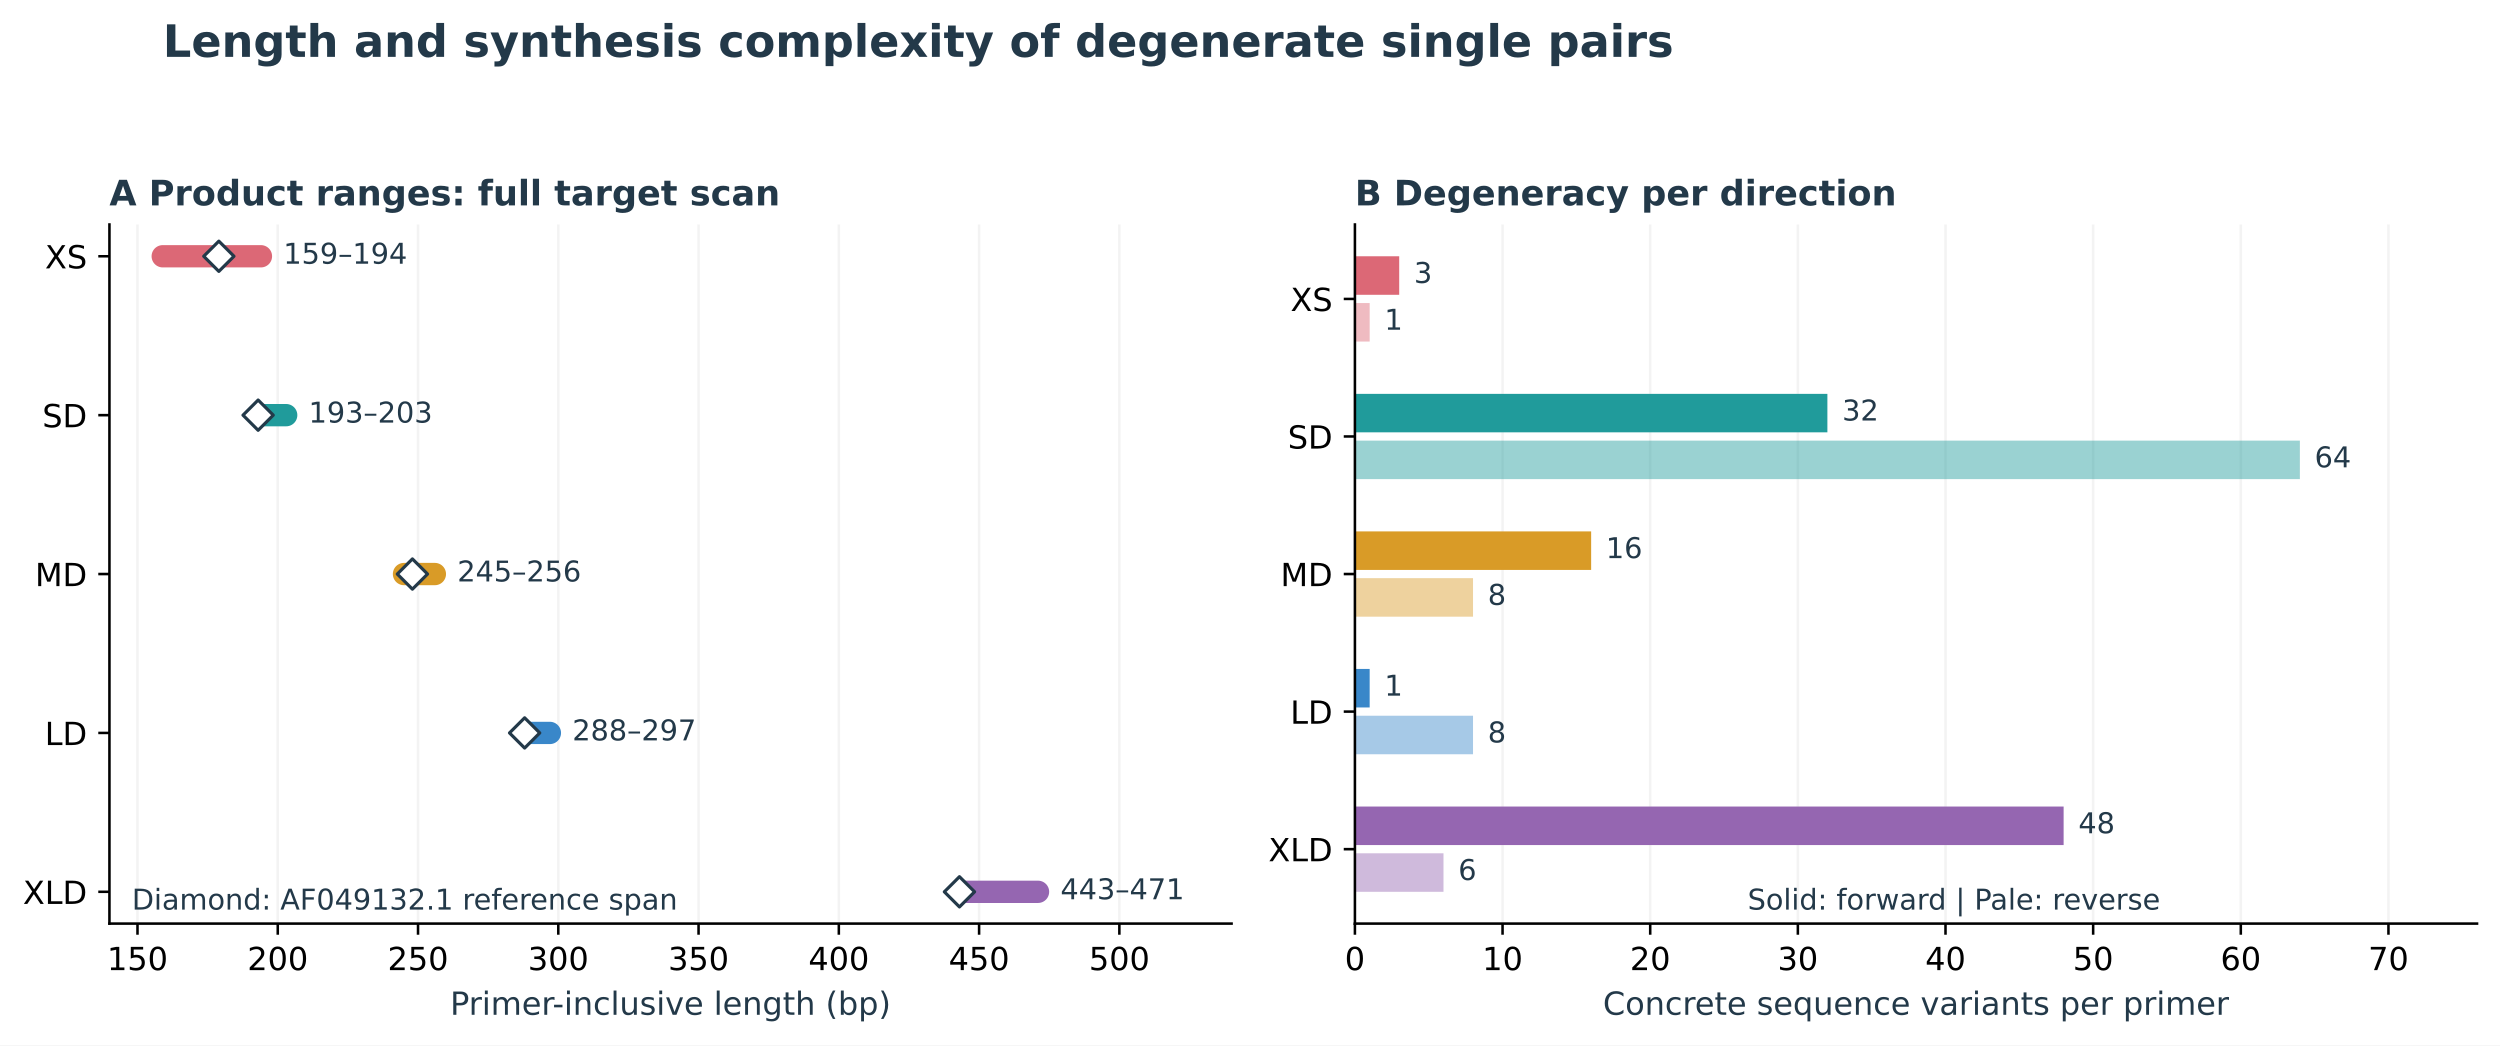
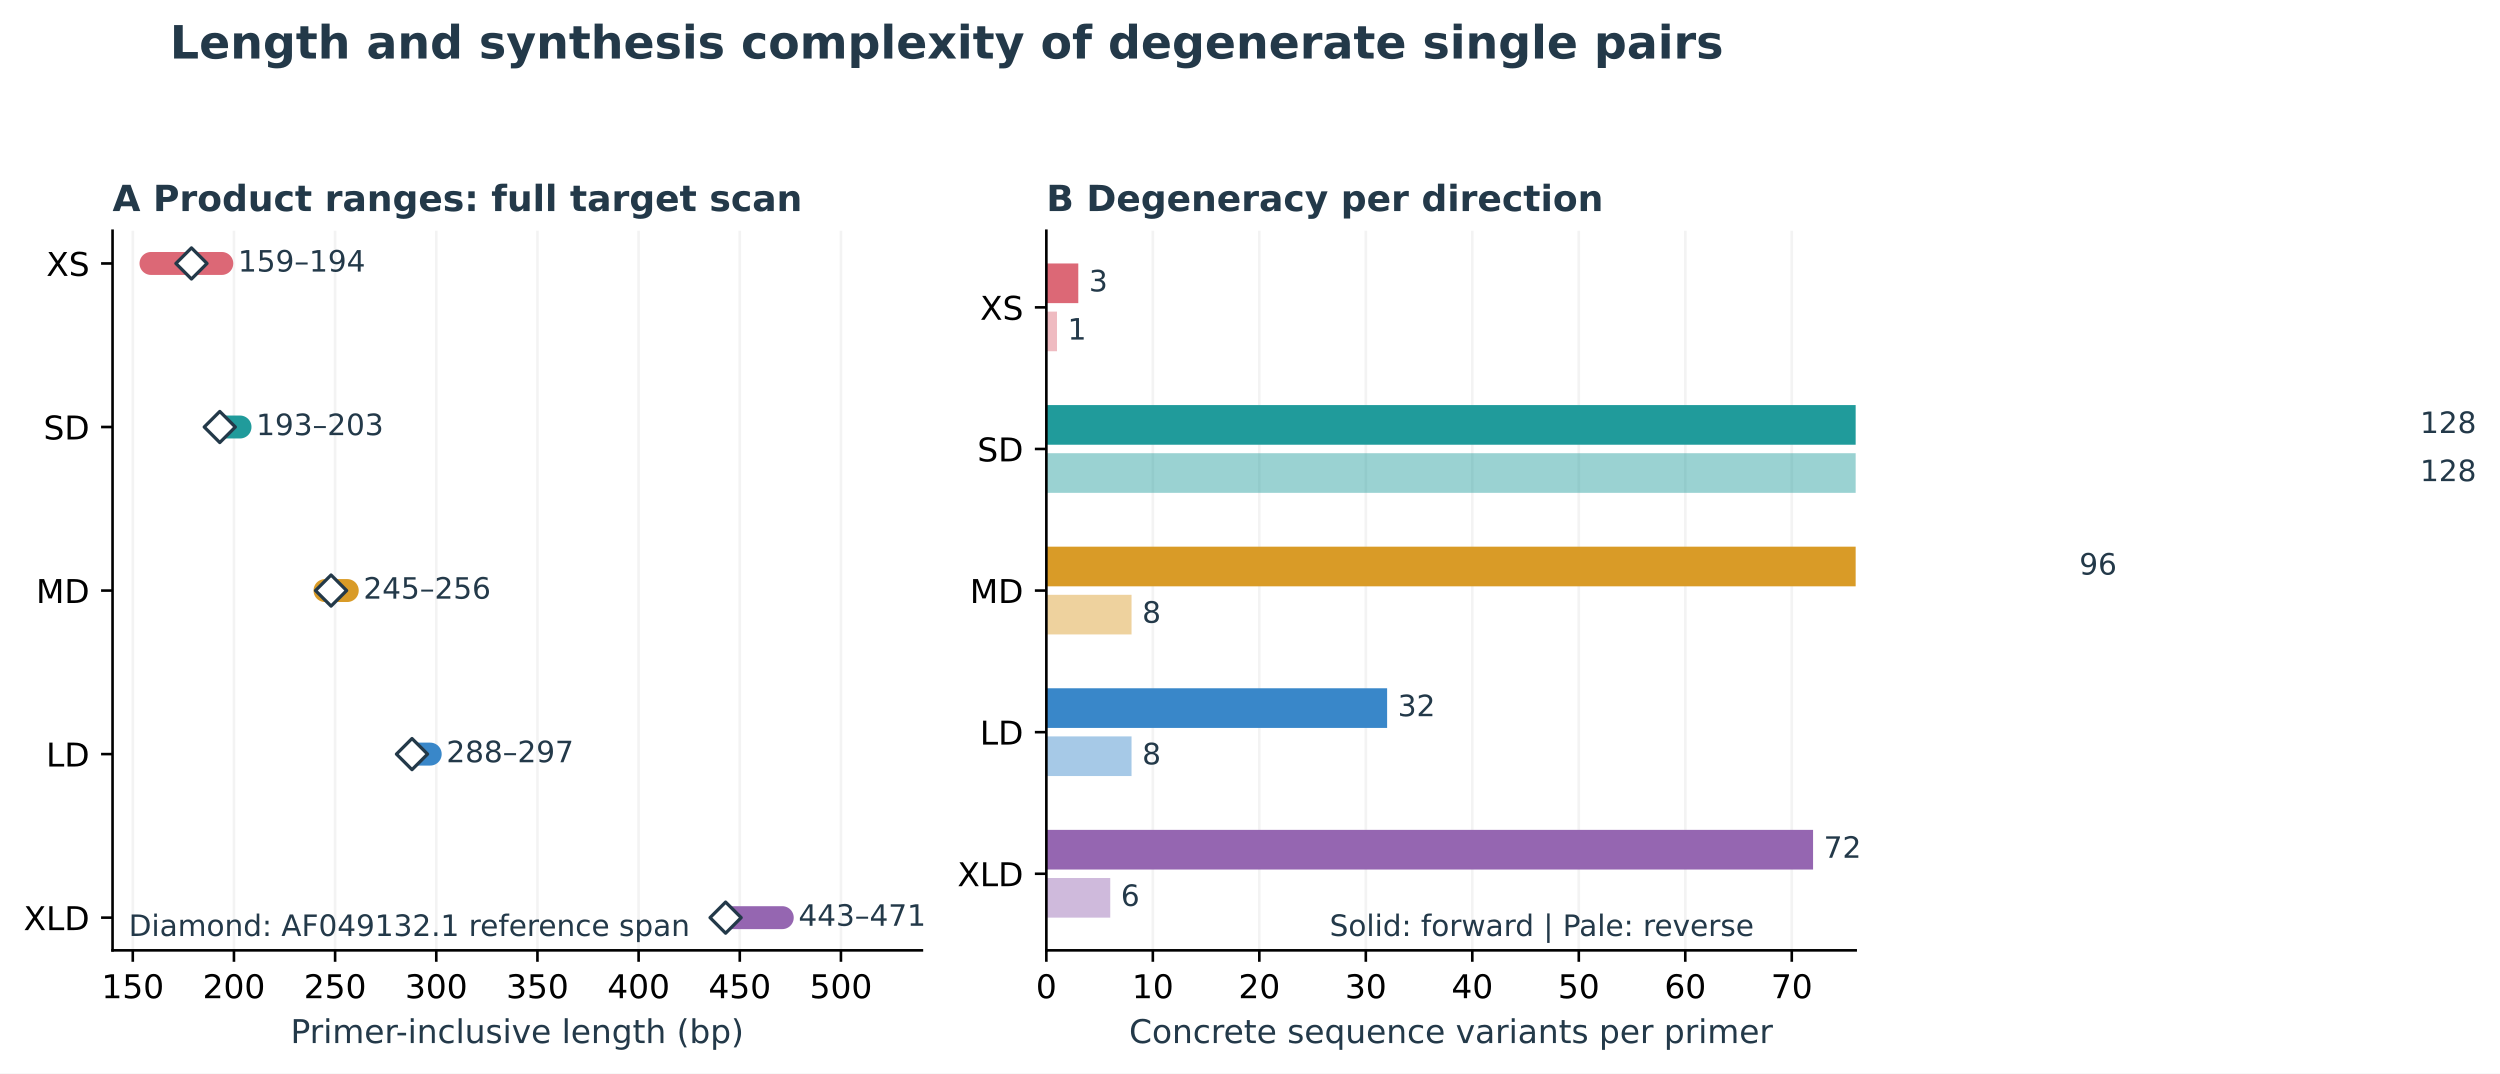
- <svg xmlns="http://www.w3.org/2000/svg" xmlns:xlink="http://www.w3.org/1999/xlink" width="784.042pt" height="327.854pt" viewBox="0 0 784.042 327.854" version="1.1">
+ <svg xmlns="http://www.w3.org/2000/svg" xmlns:xlink="http://www.w3.org/1999/xlink" width="762.39pt" height="327.372pt" viewBox="0 0 762.39 327.372" version="1.1">
  <defs>
    <style type="text/css">*{stroke-linejoin: round; stroke-linecap: butt}</style>
  </defs>
  <g id="figure_1">
    <g id="patch_1">
-       <path d="M 0 327.854  L 784.042 327.854  L 784.042 0  L 0 0  z " style="fill: #ffffff" />
+       <path d="M 0 327.372  L 762.39 327.372  L 762.39 0  L 0 0  z " style="fill: #ffffff" />
    </g>
    <g id="axes_1">
      <g id="patch_2">
-         <path d="M 34.322 289.654  L 386.242 289.654  L 386.242 70.405  L 34.322 70.405  z " style="fill: #ffffff" />
+         <path d="M 34.322 289.816  L 281.129 289.816  L 281.129 70.368  L 34.322 70.368  z " style="fill: #ffffff" />
      </g>
      <g id="matplotlib.axis_1">
        <g id="xtick_1">
          <g id="line2d_1">
-             <path d="M 43.12 289.654  L 43.12 70.405  " clip-path="url(#pbbec6c0bed)" style="fill: none; stroke: #b0b0b0; stroke-opacity: 0.15; stroke-width: 0.8; stroke-linecap: square" />
+             <path d="M 40.492 289.816  L 40.492 70.368  " clip-path="url(#p83fa816204)" style="fill: none; stroke: #b0b0b0; stroke-opacity: 0.15; stroke-width: 0.8; stroke-linecap: square" />
          </g>
          <g id="line2d_2">
            <defs>
-               <path id="m9bb817952a" d="M 0 0  L 0 3.5  " style="stroke: #000000; stroke-width: 0.8" />
+               <path id="md35fca8ea8" d="M 0 0  L 0 3.5  " style="stroke: #000000; stroke-width: 0.8" />
            </defs>
            <g>
-               <use xlink:href="#m9bb817952a" x="43.12" y="289.654" style="stroke: #000000; stroke-width: 0.8" />
+               <use xlink:href="#md35fca8ea8" x="40.492" y="289.816" style="stroke: #000000; stroke-width: 0.8" />
            </g>
          </g>
          <g id="text_1">
-             <text style="font-size: 10px; font-family: 'DejaVu Sans'; text-anchor: middle" x="43.12" y="304.251" transform="rotate(-0 43.11988 304.2513)">150</text>
+             <text style="font-size: 10px; font-family: 'DejaVu Sans'; text-anchor: middle" x="40.492" y="304.414" transform="rotate(-0 40.49205 304.4144)">150</text>
          </g>
        </g>
        <g id="xtick_2">
          <g id="line2d_3">
-             <path d="M 87.11 289.654  L 87.11 70.405  " clip-path="url(#pbbec6c0bed)" style="fill: none; stroke: #b0b0b0; stroke-opacity: 0.15; stroke-width: 0.8; stroke-linecap: square" />
+             <path d="M 71.343 289.816  L 71.343 70.368  " clip-path="url(#p83fa816204)" style="fill: none; stroke: #b0b0b0; stroke-opacity: 0.15; stroke-width: 0.8; stroke-linecap: square" />
          </g>
          <g id="line2d_4">
            <g>
-               <use xlink:href="#m9bb817952a" x="87.11" y="289.654" style="stroke: #000000; stroke-width: 0.8" />
+               <use xlink:href="#md35fca8ea8" x="71.343" y="289.816" style="stroke: #000000; stroke-width: 0.8" />
            </g>
          </g>
          <g id="text_2">
-             <text style="font-size: 10px; font-family: 'DejaVu Sans'; text-anchor: middle" x="87.11" y="304.251" transform="rotate(-0 87.10988 304.2513)">200</text>
+             <text style="font-size: 10px; font-family: 'DejaVu Sans'; text-anchor: middle" x="71.343" y="304.414" transform="rotate(-0 71.34294 304.4144)">200</text>
          </g>
        </g>
        <g id="xtick_3">
          <g id="line2d_5">
-             <path d="M 131.1 289.654  L 131.1 70.405  " clip-path="url(#pbbec6c0bed)" style="fill: none; stroke: #b0b0b0; stroke-opacity: 0.15; stroke-width: 0.8; stroke-linecap: square" />
+             <path d="M 102.194 289.816  L 102.194 70.368  " clip-path="url(#p83fa816204)" style="fill: none; stroke: #b0b0b0; stroke-opacity: 0.15; stroke-width: 0.8; stroke-linecap: square" />
          </g>
          <g id="line2d_6">
            <g>
-               <use xlink:href="#m9bb817952a" x="131.1" y="289.654" style="stroke: #000000; stroke-width: 0.8" />
+               <use xlink:href="#md35fca8ea8" x="102.194" y="289.816" style="stroke: #000000; stroke-width: 0.8" />
            </g>
          </g>
          <g id="text_3">
-             <text style="font-size: 10px; font-family: 'DejaVu Sans'; text-anchor: middle" x="131.1" y="304.251" transform="rotate(-0 131.0999 304.2513)">250</text>
+             <text style="font-size: 10px; font-family: 'DejaVu Sans'; text-anchor: middle" x="102.194" y="304.414" transform="rotate(-0 102.1938 304.4144)">250</text>
          </g>
        </g>
        <g id="xtick_4">
          <g id="line2d_7">
-             <path d="M 175.09 289.654  L 175.09 70.405  " clip-path="url(#pbbec6c0bed)" style="fill: none; stroke: #b0b0b0; stroke-opacity: 0.15; stroke-width: 0.8; stroke-linecap: square" />
+             <path d="M 133.045 289.816  L 133.045 70.368  " clip-path="url(#p83fa816204)" style="fill: none; stroke: #b0b0b0; stroke-opacity: 0.15; stroke-width: 0.8; stroke-linecap: square" />
          </g>
          <g id="line2d_8">
            <g>
-               <use xlink:href="#m9bb817952a" x="175.09" y="289.654" style="stroke: #000000; stroke-width: 0.8" />
+               <use xlink:href="#md35fca8ea8" x="133.045" y="289.816" style="stroke: #000000; stroke-width: 0.8" />
            </g>
          </g>
          <g id="text_4">
-             <text style="font-size: 10px; font-family: 'DejaVu Sans'; text-anchor: middle" x="175.09" y="304.251" transform="rotate(-0 175.0899 304.2513)">300</text>
+             <text style="font-size: 10px; font-family: 'DejaVu Sans'; text-anchor: middle" x="133.045" y="304.414" transform="rotate(-0 133.0447 304.4144)">300</text>
          </g>
        </g>
        <g id="xtick_5">
          <g id="line2d_9">
-             <path d="M 219.08 289.654  L 219.08 70.405  " clip-path="url(#pbbec6c0bed)" style="fill: none; stroke: #b0b0b0; stroke-opacity: 0.15; stroke-width: 0.8; stroke-linecap: square" />
+             <path d="M 163.896 289.816  L 163.896 70.368  " clip-path="url(#p83fa816204)" style="fill: none; stroke: #b0b0b0; stroke-opacity: 0.15; stroke-width: 0.8; stroke-linecap: square" />
          </g>
          <g id="line2d_10">
            <g>
-               <use xlink:href="#m9bb817952a" x="219.08" y="289.654" style="stroke: #000000; stroke-width: 0.8" />
+               <use xlink:href="#md35fca8ea8" x="163.896" y="289.816" style="stroke: #000000; stroke-width: 0.8" />
            </g>
          </g>
          <g id="text_5">
-             <text style="font-size: 10px; font-family: 'DejaVu Sans'; text-anchor: middle" x="219.08" y="304.251" transform="rotate(-0 219.0799 304.2513)">350</text>
+             <text style="font-size: 10px; font-family: 'DejaVu Sans'; text-anchor: middle" x="163.896" y="304.414" transform="rotate(-0 163.8956 304.4144)">350</text>
          </g>
        </g>
        <g id="xtick_6">
          <g id="line2d_11">
-             <path d="M 263.07 289.654  L 263.07 70.405  " clip-path="url(#pbbec6c0bed)" style="fill: none; stroke: #b0b0b0; stroke-opacity: 0.15; stroke-width: 0.8; stroke-linecap: square" />
+             <path d="M 194.746 289.816  L 194.746 70.368  " clip-path="url(#p83fa816204)" style="fill: none; stroke: #b0b0b0; stroke-opacity: 0.15; stroke-width: 0.8; stroke-linecap: square" />
          </g>
          <g id="line2d_12">
            <g>
-               <use xlink:href="#m9bb817952a" x="263.07" y="289.654" style="stroke: #000000; stroke-width: 0.8" />
+               <use xlink:href="#md35fca8ea8" x="194.746" y="289.816" style="stroke: #000000; stroke-width: 0.8" />
            </g>
          </g>
          <g id="text_6">
-             <text style="font-size: 10px; font-family: 'DejaVu Sans'; text-anchor: middle" x="263.07" y="304.251" transform="rotate(-0 263.0699 304.2513)">400</text>
+             <text style="font-size: 10px; font-family: 'DejaVu Sans'; text-anchor: middle" x="194.746" y="304.414" transform="rotate(-0 194.7465 304.4144)">400</text>
          </g>
        </g>
        <g id="xtick_7">
          <g id="line2d_13">
-             <path d="M 307.06 289.654  L 307.06 70.405  " clip-path="url(#pbbec6c0bed)" style="fill: none; stroke: #b0b0b0; stroke-opacity: 0.15; stroke-width: 0.8; stroke-linecap: square" />
+             <path d="M 225.597 289.816  L 225.597 70.368  " clip-path="url(#p83fa816204)" style="fill: none; stroke: #b0b0b0; stroke-opacity: 0.15; stroke-width: 0.8; stroke-linecap: square" />
          </g>
          <g id="line2d_14">
            <g>
-               <use xlink:href="#m9bb817952a" x="307.06" y="289.654" style="stroke: #000000; stroke-width: 0.8" />
+               <use xlink:href="#md35fca8ea8" x="225.597" y="289.816" style="stroke: #000000; stroke-width: 0.8" />
            </g>
          </g>
          <g id="text_7">
-             <text style="font-size: 10px; font-family: 'DejaVu Sans'; text-anchor: middle" x="307.06" y="304.251" transform="rotate(-0 307.0599 304.2513)">450</text>
+             <text style="font-size: 10px; font-family: 'DejaVu Sans'; text-anchor: middle" x="225.597" y="304.414" transform="rotate(-0 225.5974 304.4144)">450</text>
          </g>
        </g>
        <g id="xtick_8">
          <g id="line2d_15">
-             <path d="M 351.05 289.654  L 351.05 70.405  " clip-path="url(#pbbec6c0bed)" style="fill: none; stroke: #b0b0b0; stroke-opacity: 0.15; stroke-width: 0.8; stroke-linecap: square" />
+             <path d="M 256.448 289.816  L 256.448 70.368  " clip-path="url(#p83fa816204)" style="fill: none; stroke: #b0b0b0; stroke-opacity: 0.15; stroke-width: 0.8; stroke-linecap: square" />
          </g>
          <g id="line2d_16">
            <g>
-               <use xlink:href="#m9bb817952a" x="351.05" y="289.654" style="stroke: #000000; stroke-width: 0.8" />
+               <use xlink:href="#md35fca8ea8" x="256.448" y="289.816" style="stroke: #000000; stroke-width: 0.8" />
            </g>
          </g>
          <g id="text_8">
-             <text style="font-size: 10px; font-family: 'DejaVu Sans'; text-anchor: middle" x="351.05" y="304.251" transform="rotate(-0 351.0499 304.2513)">500</text>
+             <text style="font-size: 10px; font-family: 'DejaVu Sans'; text-anchor: middle" x="256.448" y="304.414" transform="rotate(-0 256.4483 304.4144)">500</text>
          </g>
        </g>
        <g id="text_9">
-           <text style="font-size: 10px; font-family: 'DejaVu Sans'; text-anchor: middle; fill: #233949" x="210.282" y="318.252" transform="rotate(-0 210.2819 318.2521)">Primer-inclusive length (bp)</text>
+           <text style="font-size: 10px; font-family: 'DejaVu Sans'; text-anchor: middle; fill: #233949" x="157.725" y="318.093" transform="rotate(-0 157.7254 318.0926)">Primer-inclusive length (bp)</text>
        </g>
      </g>
      <g id="matplotlib.axis_2">
        <g id="ytick_1">
          <g id="line2d_17">
            <defs>
-               <path id="meb78c8afe2" d="M 0 0  L -3.5 0  " style="stroke: #000000; stroke-width: 0.8" />
+               <path id="m0fdbfeb173" d="M 0 0  L -3.5 0  " style="stroke: #000000; stroke-width: 0.8" />
            </defs>
            <g>
-               <use xlink:href="#meb78c8afe2" x="34.322" y="80.371" style="stroke: #000000; stroke-width: 0.8" />
+               <use xlink:href="#m0fdbfeb173" x="34.322" y="80.343" style="stroke: #000000; stroke-width: 0.8" />
            </g>
          </g>
          <g id="text_10">
-             <text style="font-size: 10px; font-family: 'DejaVu Sans'; text-anchor: end" x="27.322" y="84.17" transform="rotate(-0 27.32187 84.17008)">XS</text>
+             <text style="font-size: 10px; font-family: 'DejaVu Sans'; text-anchor: end" x="27.322" y="84.142" transform="rotate(-0 27.32187 84.14213)">XS</text>
          </g>
        </g>
        <g id="ytick_2">
          <g id="line2d_18">
            <g>
-               <use xlink:href="#meb78c8afe2" x="34.322" y="130.2" style="stroke: #000000; stroke-width: 0.8" />
+               <use xlink:href="#m0fdbfeb173" x="34.322" y="130.217" style="stroke: #000000; stroke-width: 0.8" />
            </g>
          </g>
          <g id="text_11">
-             <text style="font-size: 10px; font-family: 'DejaVu Sans'; text-anchor: end" x="27.322" y="133.999" transform="rotate(-0 27.32187 133.9992)">SD</text>
+             <text style="font-size: 10px; font-family: 'DejaVu Sans'; text-anchor: end" x="27.322" y="134.017" transform="rotate(-0 27.32187 134.0167)">SD</text>
          </g>
        </g>
        <g id="ytick_3">
          <g id="line2d_19">
            <g>
-               <use xlink:href="#meb78c8afe2" x="34.322" y="180.03" style="stroke: #000000; stroke-width: 0.8" />
+               <use xlink:href="#m0fdbfeb173" x="34.322" y="180.092" style="stroke: #000000; stroke-width: 0.8" />
            </g>
          </g>
          <g id="text_12">
-             <text style="font-size: 10px; font-family: 'DejaVu Sans'; text-anchor: end" x="27.322" y="183.828" transform="rotate(-0 27.32187 183.8284)">MD</text>
+             <text style="font-size: 10px; font-family: 'DejaVu Sans'; text-anchor: end" x="27.322" y="183.891" transform="rotate(-0 27.32187 183.8912)">MD</text>
          </g>
        </g>
        <g id="ytick_4">
          <g id="line2d_20">
            <g>
-               <use xlink:href="#meb78c8afe2" x="34.322" y="229.859" style="stroke: #000000; stroke-width: 0.8" />
+               <use xlink:href="#m0fdbfeb173" x="34.322" y="229.967" style="stroke: #000000; stroke-width: 0.8" />
            </g>
          </g>
          <g id="text_13">
-             <text style="font-size: 10px; font-family: 'DejaVu Sans'; text-anchor: end" x="27.322" y="233.658" transform="rotate(-0 27.32187 233.6575)">LD</text>
+             <text style="font-size: 10px; font-family: 'DejaVu Sans'; text-anchor: end" x="27.322" y="233.766" transform="rotate(-0 27.32187 233.7658)">LD</text>
          </g>
        </g>
        <g id="ytick_5">
          <g id="line2d_21">
            <g>
-               <use xlink:href="#meb78c8afe2" x="34.322" y="279.688" style="stroke: #000000; stroke-width: 0.8" />
+               <use xlink:href="#m0fdbfeb173" x="34.322" y="279.841" style="stroke: #000000; stroke-width: 0.8" />
            </g>
          </g>
          <g id="text_14">
-             <text style="font-size: 10px; font-family: 'DejaVu Sans'; text-anchor: end" x="27.322" y="283.487" transform="rotate(-0 27.32187 283.4867)">XLD</text>
+             <text style="font-size: 10px; font-family: 'DejaVu Sans'; text-anchor: end" x="27.322" y="283.64" transform="rotate(-0 27.32187 283.6403)">XLD</text>
          </g>
        </g>
      </g>
      <g id="line2d_22">
-         <path d="M 51.038 80.371  L 81.831 80.371  " clip-path="url(#pbbec6c0bed)" style="fill: none; stroke: #dc6876; stroke-width: 7; stroke-linecap: round" />
+         <path d="M 46.045 80.343  L 67.641 80.343  " clip-path="url(#p83fa816204)" style="fill: none; stroke: #dc6876; stroke-width: 7; stroke-linecap: round" />
      </g>
      <g id="line2d_23">
-         <path d="M 80.951 130.2  L 89.749 130.2  " clip-path="url(#pbbec6c0bed)" style="fill: none; stroke: #209b9b; stroke-width: 7; stroke-linecap: round" />
+         <path d="M 67.024 130.217  L 73.194 130.217  " clip-path="url(#p83fa816204)" style="fill: none; stroke: #209b9b; stroke-width: 7; stroke-linecap: round" />
      </g>
      <g id="line2d_24">
-         <path d="M 126.701 180.03  L 136.379 180.03  " clip-path="url(#pbbec6c0bed)" style="fill: none; stroke: #d99b27; stroke-width: 7; stroke-linecap: round" />
+         <path d="M 99.109 180.092  L 105.896 180.092  " clip-path="url(#p83fa816204)" style="fill: none; stroke: #d99b27; stroke-width: 7; stroke-linecap: round" />
      </g>
      <g id="line2d_25">
-         <path d="M 164.532 229.859  L 172.45 229.859  " clip-path="url(#pbbec6c0bed)" style="fill: none; stroke: #3987c9; stroke-width: 7; stroke-linecap: round" />
+         <path d="M 125.641 229.967  L 131.194 229.967  " clip-path="url(#p83fa816204)" style="fill: none; stroke: #3987c9; stroke-width: 7; stroke-linecap: round" />
      </g>
      <g id="line2d_26">
-         <path d="M 300.901 279.688  L 325.536 279.688  " clip-path="url(#pbbec6c0bed)" style="fill: none; stroke: #9566b1; stroke-width: 7; stroke-linecap: round" />
+         <path d="M 221.278 279.841  L 238.555 279.841  " clip-path="url(#p83fa816204)" style="fill: none; stroke: #9566b1; stroke-width: 7; stroke-linecap: round" />
      </g>
      <g id="patch_3">
-         <path d="M 34.322 289.654  L 34.322 70.405  " style="fill: none; stroke: #000000; stroke-width: 0.8; stroke-linejoin: miter; stroke-linecap: square" />
+         <path d="M 34.322 289.816  L 34.322 70.368  " style="fill: none; stroke: #000000; stroke-width: 0.8; stroke-linejoin: miter; stroke-linecap: square" />
      </g>
      <g id="patch_4">
-         <path d="M 34.322 289.654  L 386.242 289.654  " style="fill: none; stroke: #000000; stroke-width: 0.8; stroke-linejoin: miter; stroke-linecap: square" />
+         <path d="M 34.322 289.816  L 281.129 289.816  " style="fill: none; stroke: #000000; stroke-width: 0.8; stroke-linejoin: miter; stroke-linecap: square" />
      </g>
      <g id="PathCollection_1">
        <defs>
-           <path id="ma3b3d7f586" d="M -0 4.743  L 4.743 0  L 0 -4.743  L -4.743 -0  z " style="stroke: #233949" />
+           <path id="m37289abc51" d="M -0 4.743  L 4.743 0  L 0 -4.743  L -4.743 -0  z " style="stroke: #233949" />
        </defs>
-         <g clip-path="url(#pbbec6c0bed)">
-           <use xlink:href="#ma3b3d7f586" x="68.634" y="80.371" style="fill: #ffffff; stroke: #233949" />
+         <g clip-path="url(#p83fa816204)">
+           <use xlink:href="#m37289abc51" x="58.386" y="80.343" style="fill: #ffffff; stroke: #233949" />
        </g>
      </g>
      <g id="text_15">
-         <text style="font-size: 9px; font-family: 'DejaVu Sans'; text-anchor: start; fill: #233949" x="88.869" y="82.709" transform="rotate(-0 88.86947 82.70914)">159–194</text>
+         <text style="font-size: 9px; font-family: 'DejaVu Sans'; text-anchor: start; fill: #233949" x="72.577" y="82.826" transform="rotate(-0 72.57698 82.82635)">159–194</text>
      </g>
      <g id="PathCollection_2">
-         <g clip-path="url(#pbbec6c0bed)">
-           <use xlink:href="#ma3b3d7f586" x="80.951" y="130.2" style="fill: #ffffff; stroke: #233949" />
+         <g clip-path="url(#p83fa816204)">
+           <use xlink:href="#m37289abc51" x="67.024" y="130.217" style="fill: #ffffff; stroke: #233949" />
        </g>
      </g>
      <g id="text_16">
-         <text style="font-size: 9px; font-family: 'DejaVu Sans'; text-anchor: start; fill: #233949" x="96.788" y="132.538" transform="rotate(-0 96.78767 132.5383)">193–203</text>
+         <text style="font-size: 9px; font-family: 'DejaVu Sans'; text-anchor: start; fill: #233949" x="78.13" y="132.701" transform="rotate(-0 78.13014 132.7009)">193–203</text>
      </g>
      <g id="PathCollection_3">
-         <g clip-path="url(#pbbec6c0bed)">
-           <use xlink:href="#ma3b3d7f586" x="129.34" y="180.03" style="fill: #ffffff; stroke: #233949" />
+         <g clip-path="url(#p83fa816204)">
+           <use xlink:href="#m37289abc51" x="100.96" y="180.092" style="fill: #ffffff; stroke: #233949" />
        </g>
      </g>
      <g id="text_17">
-         <text style="font-size: 9px; font-family: 'DejaVu Sans'; text-anchor: start; fill: #233949" x="143.417" y="182.367" transform="rotate(-0 143.4171 182.3674)">245–256</text>
+         <text style="font-size: 9px; font-family: 'DejaVu Sans'; text-anchor: start; fill: #233949" x="110.832" y="182.575" transform="rotate(-0 110.8321 182.5754)">245–256</text>
      </g>
      <g id="PathCollection_4">
-         <g clip-path="url(#pbbec6c0bed)">
-           <use xlink:href="#ma3b3d7f586" x="164.532" y="229.859" style="fill: #ffffff; stroke: #233949" />
+         <g clip-path="url(#p83fa816204)">
+           <use xlink:href="#m37289abc51" x="125.641" y="229.967" style="fill: #ffffff; stroke: #233949" />
        </g>
      </g>
      <g id="text_18">
-         <text style="font-size: 9px; font-family: 'DejaVu Sans'; text-anchor: start; fill: #233949" x="179.489" y="232.197" transform="rotate(-0 179.4889 232.1966)">288–297</text>
+         <text style="font-size: 9px; font-family: 'DejaVu Sans'; text-anchor: start; fill: #233949" x="136.13" y="232.45" transform="rotate(-0 136.1298 232.45)">288–297</text>
      </g>
      <g id="PathCollection_5">
-         <g clip-path="url(#pbbec6c0bed)">
-           <use xlink:href="#ma3b3d7f586" x="300.901" y="279.688" style="fill: #ffffff; stroke: #233949" />
+         <g clip-path="url(#p83fa816204)">
+           <use xlink:href="#m37289abc51" x="221.278" y="279.841" style="fill: #ffffff; stroke: #233949" />
        </g>
      </g>
      <g id="text_19">
-         <text style="font-size: 9px; font-family: 'DejaVu Sans'; text-anchor: start; fill: #233949" x="332.574" y="282.026" transform="rotate(-0 332.5741 282.0257)">443–471</text>
+         <text style="font-size: 9px; font-family: 'DejaVu Sans'; text-anchor: start; fill: #233949" x="243.491" y="282.325" transform="rotate(-0 243.4909 282.3245)">443–471</text>
      </g>
      <g id="text_20">
-         <text style="font-size: 9px; font-family: 'DejaVu Sans'; text-anchor: start; fill: #233949" x="41.36" y="285.269" transform="rotate(-0 41.36028 285.2687)">Diamond: AF049132.1 reference span</text>
+         <text style="font-size: 9px; font-family: 'DejaVu Sans'; text-anchor: start; fill: #233949" x="39.258" y="285.427" transform="rotate(-0 39.25802 285.427)">Diamond: AF049132.1 reference span</text>
      </g>
      <g id="text_21">
-         <text style="font-weight: 700; font-size: 11px; font-family: 'DejaVu Sans'; text-anchor: start; fill: #233949" x="34.322" y="64.405" transform="rotate(-0 34.32187 64.40542)">A  Product ranges: full target scan</text>
+         <text style="font-weight: 700; font-size: 11px; font-family: 'DejaVu Sans'; text-anchor: start; fill: #233949" x="34.322" y="64.368" transform="rotate(-0 34.32187 64.368)">A  Product ranges: full target scan</text>
      </g>
    </g>
    <g id="axes_2">
      <g id="patch_5">
-         <path d="M 424.922 289.654  L 776.842 289.654  L 776.842 70.405  L 424.922 70.405  z " style="fill: #ffffff" />
+         <path d="M 319.089 289.816  L 565.896 289.816  L 565.896 70.368  L 319.089 70.368  z " style="fill: #ffffff" />
      </g>
      <g id="matplotlib.axis_3">
        <g id="xtick_9">
          <g id="line2d_27">
-             <path d="M 424.922 289.654  L 424.922 70.405  " clip-path="url(#pce15f77839)" style="fill: none; stroke: #b0b0b0; stroke-opacity: 0.15; stroke-width: 0.8; stroke-linecap: square" />
+             <path d="M 319.089 289.816  L 319.089 70.368  " clip-path="url(#pa13ce4e309)" style="fill: none; stroke: #b0b0b0; stroke-opacity: 0.15; stroke-width: 0.8; stroke-linecap: square" />
          </g>
          <g id="line2d_28">
            <g>
-               <use xlink:href="#m9bb817952a" x="424.922" y="289.654" style="stroke: #000000; stroke-width: 0.8" />
+               <use xlink:href="#md35fca8ea8" x="319.089" y="289.816" style="stroke: #000000; stroke-width: 0.8" />
            </g>
          </g>
          <g id="text_22">
-             <text style="font-size: 10px; font-family: 'DejaVu Sans'; text-anchor: middle" x="424.922" y="304.251" transform="rotate(-0 424.9219 304.2513)">0</text>
+             <text style="font-size: 10px; font-family: 'DejaVu Sans'; text-anchor: middle" x="319.089" y="304.414" transform="rotate(-0 319.089 304.4144)">0</text>
          </g>
        </g>
        <g id="xtick_10">
          <g id="line2d_29">
-             <path d="M 471.227 289.654  L 471.227 70.405  " clip-path="url(#pce15f77839)" style="fill: none; stroke: #b0b0b0; stroke-opacity: 0.15; stroke-width: 0.8; stroke-linecap: square" />
+             <path d="M 351.564 289.816  L 351.564 70.368  " clip-path="url(#pa13ce4e309)" style="fill: none; stroke: #b0b0b0; stroke-opacity: 0.15; stroke-width: 0.8; stroke-linecap: square" />
          </g>
          <g id="line2d_30">
            <g>
-               <use xlink:href="#m9bb817952a" x="471.227" y="289.654" style="stroke: #000000; stroke-width: 0.8" />
+               <use xlink:href="#md35fca8ea8" x="351.564" y="289.816" style="stroke: #000000; stroke-width: 0.8" />
            </g>
          </g>
          <g id="text_23">
-             <text style="font-size: 10px; font-family: 'DejaVu Sans'; text-anchor: middle" x="471.227" y="304.251" transform="rotate(-0 471.2271 304.2513)">10</text>
+             <text style="font-size: 10px; font-family: 'DejaVu Sans'; text-anchor: middle" x="351.564" y="304.414" transform="rotate(-0 351.5636 304.4144)">10</text>
          </g>
        </g>
        <g id="xtick_11">
          <g id="line2d_31">
-             <path d="M 517.532 289.654  L 517.532 70.405  " clip-path="url(#pce15f77839)" style="fill: none; stroke: #b0b0b0; stroke-opacity: 0.15; stroke-width: 0.8; stroke-linecap: square" />
+             <path d="M 384.038 289.816  L 384.038 70.368  " clip-path="url(#pa13ce4e309)" style="fill: none; stroke: #b0b0b0; stroke-opacity: 0.15; stroke-width: 0.8; stroke-linecap: square" />
          </g>
          <g id="line2d_32">
            <g>
-               <use xlink:href="#m9bb817952a" x="517.532" y="289.654" style="stroke: #000000; stroke-width: 0.8" />
+               <use xlink:href="#md35fca8ea8" x="384.038" y="289.816" style="stroke: #000000; stroke-width: 0.8" />
            </g>
          </g>
          <g id="text_24">
-             <text style="font-size: 10px; font-family: 'DejaVu Sans'; text-anchor: middle" x="517.532" y="304.251" transform="rotate(-0 517.5324 304.2513)">20</text>
+             <text style="font-size: 10px; font-family: 'DejaVu Sans'; text-anchor: middle" x="384.038" y="304.414" transform="rotate(-0 384.0382 304.4144)">20</text>
          </g>
        </g>
        <g id="xtick_12">
          <g id="line2d_33">
-             <path d="M 563.838 289.654  L 563.838 70.405  " clip-path="url(#pce15f77839)" style="fill: none; stroke: #b0b0b0; stroke-opacity: 0.15; stroke-width: 0.8; stroke-linecap: square" />
+             <path d="M 416.513 289.816  L 416.513 70.368  " clip-path="url(#pa13ce4e309)" style="fill: none; stroke: #b0b0b0; stroke-opacity: 0.15; stroke-width: 0.8; stroke-linecap: square" />
          </g>
          <g id="line2d_34">
            <g>
-               <use xlink:href="#m9bb817952a" x="563.838" y="289.654" style="stroke: #000000; stroke-width: 0.8" />
+               <use xlink:href="#md35fca8ea8" x="416.513" y="289.816" style="stroke: #000000; stroke-width: 0.8" />
            </g>
          </g>
          <g id="text_25">
-             <text style="font-size: 10px; font-family: 'DejaVu Sans'; text-anchor: middle" x="563.838" y="304.251" transform="rotate(-0 563.8377 304.2513)">30</text>
+             <text style="font-size: 10px; font-family: 'DejaVu Sans'; text-anchor: middle" x="416.513" y="304.414" transform="rotate(-0 416.5128 304.4144)">30</text>
          </g>
        </g>
        <g id="xtick_13">
          <g id="line2d_35">
-             <path d="M 610.143 289.654  L 610.143 70.405  " clip-path="url(#pce15f77839)" style="fill: none; stroke: #b0b0b0; stroke-opacity: 0.15; stroke-width: 0.8; stroke-linecap: square" />
+             <path d="M 448.987 289.816  L 448.987 70.368  " clip-path="url(#pa13ce4e309)" style="fill: none; stroke: #b0b0b0; stroke-opacity: 0.15; stroke-width: 0.8; stroke-linecap: square" />
          </g>
          <g id="line2d_36">
            <g>
-               <use xlink:href="#m9bb817952a" x="610.143" y="289.654" style="stroke: #000000; stroke-width: 0.8" />
+               <use xlink:href="#md35fca8ea8" x="448.987" y="289.816" style="stroke: #000000; stroke-width: 0.8" />
            </g>
          </g>
          <g id="text_26">
-             <text style="font-size: 10px; font-family: 'DejaVu Sans'; text-anchor: middle" x="610.143" y="304.251" transform="rotate(-0 610.1429 304.2513)">40</text>
+             <text style="font-size: 10px; font-family: 'DejaVu Sans'; text-anchor: middle" x="448.987" y="304.414" transform="rotate(-0 448.9875 304.4144)">40</text>
          </g>
        </g>
        <g id="xtick_14">
          <g id="line2d_37">
-             <path d="M 656.448 289.654  L 656.448 70.405  " clip-path="url(#pce15f77839)" style="fill: none; stroke: #b0b0b0; stroke-opacity: 0.15; stroke-width: 0.8; stroke-linecap: square" />
+             <path d="M 481.462 289.816  L 481.462 70.368  " clip-path="url(#pa13ce4e309)" style="fill: none; stroke: #b0b0b0; stroke-opacity: 0.15; stroke-width: 0.8; stroke-linecap: square" />
          </g>
          <g id="line2d_38">
            <g>
-               <use xlink:href="#m9bb817952a" x="656.448" y="289.654" style="stroke: #000000; stroke-width: 0.8" />
+               <use xlink:href="#md35fca8ea8" x="481.462" y="289.816" style="stroke: #000000; stroke-width: 0.8" />
            </g>
          </g>
          <g id="text_27">
-             <text style="font-size: 10px; font-family: 'DejaVu Sans'; text-anchor: middle" x="656.448" y="304.251" transform="rotate(-0 656.4482 304.2513)">50</text>
+             <text style="font-size: 10px; font-family: 'DejaVu Sans'; text-anchor: middle" x="481.462" y="304.414" transform="rotate(-0 481.4621 304.4144)">50</text>
          </g>
        </g>
        <g id="xtick_15">
          <g id="line2d_39">
-             <path d="M 702.753 289.654  L 702.753 70.405  " clip-path="url(#pce15f77839)" style="fill: none; stroke: #b0b0b0; stroke-opacity: 0.15; stroke-width: 0.8; stroke-linecap: square" />
+             <path d="M 513.937 289.816  L 513.937 70.368  " clip-path="url(#pa13ce4e309)" style="fill: none; stroke: #b0b0b0; stroke-opacity: 0.15; stroke-width: 0.8; stroke-linecap: square" />
          </g>
          <g id="line2d_40">
            <g>
-               <use xlink:href="#m9bb817952a" x="702.753" y="289.654" style="stroke: #000000; stroke-width: 0.8" />
+               <use xlink:href="#md35fca8ea8" x="513.937" y="289.816" style="stroke: #000000; stroke-width: 0.8" />
            </g>
          </g>
          <g id="text_28">
-             <text style="font-size: 10px; font-family: 'DejaVu Sans'; text-anchor: middle" x="702.753" y="304.251" transform="rotate(-0 702.7535 304.2513)">60</text>
+             <text style="font-size: 10px; font-family: 'DejaVu Sans'; text-anchor: middle" x="513.937" y="304.414" transform="rotate(-0 513.9367 304.4144)">60</text>
          </g>
        </g>
        <g id="xtick_16">
          <g id="line2d_41">
-             <path d="M 749.059 289.654  L 749.059 70.405  " clip-path="url(#pce15f77839)" style="fill: none; stroke: #b0b0b0; stroke-opacity: 0.15; stroke-width: 0.8; stroke-linecap: square" />
+             <path d="M 546.411 289.816  L 546.411 70.368  " clip-path="url(#pa13ce4e309)" style="fill: none; stroke: #b0b0b0; stroke-opacity: 0.15; stroke-width: 0.8; stroke-linecap: square" />
          </g>
          <g id="line2d_42">
            <g>
-               <use xlink:href="#m9bb817952a" x="749.059" y="289.654" style="stroke: #000000; stroke-width: 0.8" />
+               <use xlink:href="#md35fca8ea8" x="546.411" y="289.816" style="stroke: #000000; stroke-width: 0.8" />
            </g>
          </g>
          <g id="text_29">
-             <text style="font-size: 10px; font-family: 'DejaVu Sans'; text-anchor: middle" x="749.059" y="304.251" transform="rotate(-0 749.0587 304.2513)">70</text>
+             <text style="font-size: 10px; font-family: 'DejaVu Sans'; text-anchor: middle" x="546.411" y="304.414" transform="rotate(-0 546.4113 304.4144)">70</text>
          </g>
        </g>
        <g id="text_30">
-           <text style="font-size: 10px; font-family: 'DejaVu Sans'; text-anchor: middle; fill: #233949" x="600.882" y="318.252" transform="rotate(-0 600.8819 318.2521)">Concrete sequence variants per primer</text>
+           <text style="font-size: 10px; font-family: 'DejaVu Sans'; text-anchor: middle; fill: #233949" x="442.493" y="318.093" transform="rotate(-0 442.4925 318.0926)">Concrete sequence variants per primer</text>
        </g>
      </g>
      <g id="matplotlib.axis_4">
        <g id="ytick_6">
          <g id="line2d_43">
            <g>
-               <use xlink:href="#meb78c8afe2" x="424.922" y="93.745" style="stroke: #000000; stroke-width: 0.8" />
+               <use xlink:href="#m0fdbfeb173" x="319.089" y="93.729" style="stroke: #000000; stroke-width: 0.8" />
            </g>
          </g>
          <g id="text_31">
-             <text style="font-size: 10px; font-family: 'DejaVu Sans'; text-anchor: end" x="417.922" y="97.544" transform="rotate(-0 417.9219 97.54413)">XS</text>
+             <text style="font-size: 10px; font-family: 'DejaVu Sans'; text-anchor: end" x="312.089" y="97.528" transform="rotate(-0 312.089 97.52837)">XS</text>
          </g>
        </g>
        <g id="ytick_7">
          <g id="line2d_44">
            <g>
-               <use xlink:href="#meb78c8afe2" x="424.922" y="136.887" style="stroke: #000000; stroke-width: 0.8" />
+               <use xlink:href="#m0fdbfeb173" x="319.089" y="136.911" style="stroke: #000000; stroke-width: 0.8" />
            </g>
          </g>
          <g id="text_32">
-             <text style="font-size: 10px; font-family: 'DejaVu Sans'; text-anchor: end" x="417.922" y="140.686" transform="rotate(-0 417.9219 140.6863)">SD</text>
+             <text style="font-size: 10px; font-family: 'DejaVu Sans'; text-anchor: end" x="312.089" y="140.71" transform="rotate(-0 312.089 140.7098)">SD</text>
          </g>
        </g>
        <g id="ytick_8">
          <g id="line2d_45">
            <g>
-               <use xlink:href="#meb78c8afe2" x="424.922" y="180.03" style="stroke: #000000; stroke-width: 0.8" />
+               <use xlink:href="#m0fdbfeb173" x="319.089" y="180.092" style="stroke: #000000; stroke-width: 0.8" />
            </g>
          </g>
          <g id="text_33">
-             <text style="font-size: 10px; font-family: 'DejaVu Sans'; text-anchor: end" x="417.922" y="183.828" transform="rotate(-0 417.9219 183.8284)">MD</text>
+             <text style="font-size: 10px; font-family: 'DejaVu Sans'; text-anchor: end" x="312.089" y="183.891" transform="rotate(-0 312.089 183.8912)">MD</text>
          </g>
        </g>
        <g id="ytick_9">
          <g id="line2d_46">
            <g>
-               <use xlink:href="#meb78c8afe2" x="424.922" y="223.172" style="stroke: #000000; stroke-width: 0.8" />
+               <use xlink:href="#m0fdbfeb173" x="319.089" y="223.273" style="stroke: #000000; stroke-width: 0.8" />
            </g>
          </g>
          <g id="text_34">
-             <text style="font-size: 10px; font-family: 'DejaVu Sans'; text-anchor: end" x="417.922" y="226.97" transform="rotate(-0 417.9219 226.9705)">LD</text>
+             <text style="font-size: 10px; font-family: 'DejaVu Sans'; text-anchor: end" x="312.089" y="227.073" transform="rotate(-0 312.089 227.0726)">LD</text>
          </g>
        </g>
        <g id="ytick_10">
          <g id="line2d_47">
            <g>
-               <use xlink:href="#meb78c8afe2" x="424.922" y="266.314" style="stroke: #000000; stroke-width: 0.8" />
+               <use xlink:href="#m0fdbfeb173" x="319.089" y="266.455" style="stroke: #000000; stroke-width: 0.8" />
            </g>
          </g>
          <g id="text_35">
-             <text style="font-size: 10px; font-family: 'DejaVu Sans'; text-anchor: end" x="417.922" y="270.113" transform="rotate(-0 417.9219 270.1126)">XLD</text>
+             <text style="font-size: 10px; font-family: 'DejaVu Sans'; text-anchor: end" x="312.089" y="270.254" transform="rotate(-0 312.089 270.2541)">XLD</text>
          </g>
        </g>
      </g>
      <g id="patch_6">
-         <path d="M 424.922 80.371  L 438.813 80.371  L 438.813 92.451  L 424.922 92.451  z " clip-path="url(#pce15f77839)" style="fill: #dc6876" />
+         <path d="M 319.089 80.343  L 328.831 80.343  L 328.831 92.434  L 319.089 92.434  z " clip-path="url(#pa13ce4e309)" style="fill: #dc6876" />
      </g>
      <g id="patch_7">
-         <path d="M 424.922 95.04  L 429.552 95.04  L 429.552 107.119  L 424.922 107.119  z " clip-path="url(#pce15f77839)" style="fill: #dc6876; opacity: 0.45" />
+         <path d="M 319.089 95.025  L 322.336 95.025  L 322.336 107.115  L 319.089 107.115  z " clip-path="url(#pa13ce4e309)" style="fill: #dc6876; opacity: 0.45" />
      </g>
      <g id="patch_8">
-         <path d="M 424.922 123.513  L 573.099 123.513  L 573.099 135.593  L 424.922 135.593  z " clip-path="url(#pce15f77839)" style="fill: #209b9b" />
+         <path d="M 319.089 123.524  L 734.764 123.524  L 734.764 135.615  L 319.089 135.615  z " clip-path="url(#pa13ce4e309)" style="fill: #209b9b" />
      </g>
      <g id="patch_9">
-         <path d="M 424.922 138.182  L 721.276 138.182  L 721.276 150.261  L 424.922 150.261  z " clip-path="url(#pce15f77839)" style="fill: #209b9b; opacity: 0.45" />
+         <path d="M 319.089 138.206  L 734.764 138.206  L 734.764 150.297  L 319.089 150.297  z " clip-path="url(#pa13ce4e309)" style="fill: #209b9b; opacity: 0.45" />
      </g>
      <g id="patch_10">
-         <path d="M 424.922 166.655  L 499.01 166.655  L 499.01 178.735  L 424.922 178.735  z " clip-path="url(#pce15f77839)" style="fill: #d99b27" />
+         <path d="M 319.089 166.706  L 630.845 166.706  L 630.845 178.797  L 319.089 178.797  z " clip-path="url(#pa13ce4e309)" style="fill: #d99b27" />
      </g>
      <g id="patch_11">
-         <path d="M 424.922 181.324  L 461.966 181.324  L 461.966 193.404  L 424.922 193.404  z " clip-path="url(#pce15f77839)" style="fill: #d99b27; opacity: 0.45" />
+         <path d="M 319.089 181.387  L 345.069 181.387  L 345.069 193.478  L 319.089 193.478  z " clip-path="url(#pa13ce4e309)" style="fill: #d99b27; opacity: 0.45" />
      </g>
      <g id="patch_12">
-         <path d="M 424.922 209.798  L 429.552 209.798  L 429.552 221.877  L 424.922 221.877  z " clip-path="url(#pce15f77839)" style="fill: #3987c9" />
+         <path d="M 319.089 209.887  L 423.008 209.887  L 423.008 221.978  L 319.089 221.978  z " clip-path="url(#pa13ce4e309)" style="fill: #3987c9" />
      </g>
      <g id="patch_13">
-         <path d="M 424.922 224.466  L 461.966 224.466  L 461.966 236.546  L 424.922 236.546  z " clip-path="url(#pce15f77839)" style="fill: #3987c9; opacity: 0.45" />
+         <path d="M 319.089 224.569  L 345.069 224.569  L 345.069 236.66  L 319.089 236.66  z " clip-path="url(#pa13ce4e309)" style="fill: #3987c9; opacity: 0.45" />
      </g>
      <g id="patch_14">
-         <path d="M 424.922 252.94  L 647.187 252.94  L 647.187 265.02  L 424.922 265.02  z " clip-path="url(#pce15f77839)" style="fill: #9566b1" />
+         <path d="M 319.089 253.069  L 552.906 253.069  L 552.906 265.159  L 319.089 265.159  z " clip-path="url(#pa13ce4e309)" style="fill: #9566b1" />
      </g>
      <g id="patch_15">
-         <path d="M 424.922 267.608  L 452.705 267.608  L 452.705 279.688  L 424.922 279.688  z " clip-path="url(#pce15f77839)" style="fill: #9566b1; opacity: 0.45" />
+         <path d="M 319.089 267.75  L 338.574 267.75  L 338.574 279.841  L 319.089 279.841  z " clip-path="url(#pa13ce4e309)" style="fill: #9566b1; opacity: 0.45" />
      </g>
      <g id="patch_16">
-         <path d="M 424.922 289.654  L 424.922 70.405  " style="fill: none; stroke: #000000; stroke-width: 0.8; stroke-linejoin: miter; stroke-linecap: square" />
+         <path d="M 319.089 289.816  L 319.089 70.368  " style="fill: none; stroke: #000000; stroke-width: 0.8; stroke-linejoin: miter; stroke-linecap: square" />
      </g>
      <g id="patch_17">
-         <path d="M 424.922 289.654  L 776.842 289.654  " style="fill: none; stroke: #000000; stroke-width: 0.8; stroke-linejoin: miter; stroke-linecap: square" />
+         <path d="M 319.089 289.816  L 565.896 289.816  " style="fill: none; stroke: #000000; stroke-width: 0.8; stroke-linejoin: miter; stroke-linecap: square" />
      </g>
      <g id="text_36">
-         <text style="font-size: 9px; font-family: 'DejaVu Sans'; text-anchor: start; fill: #233949" x="443.444" y="88.749" transform="rotate(-0 443.444 88.74904)">3</text>
+         <text style="font-size: 9px; font-family: 'DejaVu Sans'; text-anchor: start; fill: #233949" x="332.079" y="88.872" transform="rotate(-0 332.0788 88.87175)">3</text>
      </g>
      <g id="text_37">
-         <text style="font-size: 9px; font-family: 'DejaVu Sans'; text-anchor: start; fill: #233949" x="434.183" y="103.417" transform="rotate(-0 434.1829 103.4174)">1</text>
+         <text style="font-size: 9px; font-family: 'DejaVu Sans'; text-anchor: start; fill: #233949" x="325.584" y="103.553" transform="rotate(-0 325.5839 103.5534)">1</text>
      </g>
      <g id="text_38">
-         <text style="font-size: 9px; font-family: 'DejaVu Sans'; text-anchor: start; fill: #233949" x="577.729" y="131.891" transform="rotate(-0 577.7292 131.8912)">32</text>
+         <text style="font-size: 9px; font-family: 'DejaVu Sans'; text-anchor: start; fill: #233949" x="738.012" y="132.053" transform="rotate(-0 738.0116 132.0532)">128</text>
      </g>
      <g id="text_39">
-         <text style="font-size: 9px; font-family: 'DejaVu Sans'; text-anchor: start; fill: #233949" x="725.906" y="146.559" transform="rotate(-0 725.9061 146.5595)">64</text>
+         <text style="font-size: 9px; font-family: 'DejaVu Sans'; text-anchor: start; fill: #233949" x="738.012" y="146.735" transform="rotate(-0 738.0116 146.7349)">128</text>
      </g>
      <g id="text_40">
-         <text style="font-size: 9px; font-family: 'DejaVu Sans'; text-anchor: start; fill: #233949" x="503.641" y="175.033" transform="rotate(-0 503.6408 175.0333)">16</text>
+         <text style="font-size: 9px; font-family: 'DejaVu Sans'; text-anchor: start; fill: #233949" x="634.093" y="175.235" transform="rotate(-0 634.0928 175.2346)">96</text>
      </g>
      <g id="text_41">
-         <text style="font-size: 9px; font-family: 'DejaVu Sans'; text-anchor: start; fill: #233949" x="466.597" y="189.702" transform="rotate(-0 466.5966 189.7016)">8</text>
+         <text style="font-size: 9px; font-family: 'DejaVu Sans'; text-anchor: start; fill: #233949" x="348.316" y="189.916" transform="rotate(-0 348.3161 189.9163)">8</text>
      </g>
      <g id="text_42">
-         <text style="font-size: 9px; font-family: 'DejaVu Sans'; text-anchor: start; fill: #233949" x="434.183" y="218.175" transform="rotate(-0 434.1829 218.1754)">1</text>
+         <text style="font-size: 9px; font-family: 'DejaVu Sans'; text-anchor: start; fill: #233949" x="426.255" y="218.416" transform="rotate(-0 426.2552 218.416)">32</text>
      </g>
      <g id="text_43">
-         <text style="font-size: 9px; font-family: 'DejaVu Sans'; text-anchor: start; fill: #233949" x="466.597" y="232.844" transform="rotate(-0 466.5966 232.8437)">8</text>
+         <text style="font-size: 9px; font-family: 'DejaVu Sans'; text-anchor: start; fill: #233949" x="348.316" y="233.098" transform="rotate(-0 348.3161 233.0977)">8</text>
      </g>
      <g id="text_44">
-         <text style="font-size: 9px; font-family: 'DejaVu Sans'; text-anchor: start; fill: #233949" x="651.818" y="261.318" transform="rotate(-0 651.8177 261.3175)">48</text>
+         <text style="font-size: 9px; font-family: 'DejaVu Sans'; text-anchor: start; fill: #233949" x="556.154" y="261.597" transform="rotate(-0 556.1537 261.5974)">72</text>
      </g>
      <g id="text_45">
-         <text style="font-size: 9px; font-family: 'DejaVu Sans'; text-anchor: start; fill: #233949" x="457.336" y="275.986" transform="rotate(-0 457.3356 275.9858)">6</text>
+         <text style="font-size: 9px; font-family: 'DejaVu Sans'; text-anchor: start; fill: #233949" x="341.821" y="276.279" transform="rotate(-0 341.8212 276.2791)">6</text>
      </g>
      <g id="text_46">
-         <text style="font-size: 9px; font-family: 'DejaVu Sans'; text-anchor: start; fill: #233949" x="548.094" y="285.269" transform="rotate(-0 548.0939 285.2687)">Solid: forward   |   Pale: reverse</text>
+         <text style="font-size: 9px; font-family: 'DejaVu Sans'; text-anchor: start; fill: #233949" x="405.471" y="285.427" transform="rotate(-0 405.4715 285.427)">Solid: forward   |   Pale: reverse</text>
      </g>
      <g id="text_47">
-         <text style="font-weight: 700; font-size: 11px; font-family: 'DejaVu Sans'; text-anchor: start; fill: #233949" x="424.922" y="64.405" transform="rotate(-0 424.9219 64.40542)">B  Degeneracy per direction</text>
+         <text style="font-weight: 700; font-size: 11px; font-family: 'DejaVu Sans'; text-anchor: start; fill: #233949" x="319.089" y="64.368" transform="rotate(-0 319.089 64.368)">B  Degeneracy per direction</text>
      </g>
    </g>
    <g id="text_48">
-       <text style="font-weight: 700; font-size: 14px; font-family: 'DejaVu Sans'; text-anchor: start; fill: #233949" x="51.082" y="17.838" transform="rotate(-0 51.08187 17.83781)">Length and synthesis complexity of degenerate single pairs</text>
+       <text style="font-weight: 700; font-size: 14px; font-family: 'DejaVu Sans'; text-anchor: start; fill: #233949" x="51.802" y="17.838" transform="rotate(-0 51.80188 17.83781)">Length and synthesis complexity of degenerate single pairs</text>
    </g>
  </g>
  <defs>
-     <clipPath id="pbbec6c0bed">
-       <rect x="34.322" y="70.405" width="351.92" height="219.248" />
+     <clipPath id="p83fa816204">
+       <rect x="34.322" y="70.368" width="246.807" height="219.448" />
    </clipPath>
-     <clipPath id="pce15f77839">
-       <rect x="424.922" y="70.405" width="351.92" height="219.248" />
+     <clipPath id="pa13ce4e309">
+       <rect x="319.089" y="70.368" width="246.807" height="219.448" />
    </clipPath>
  </defs>
</svg>
